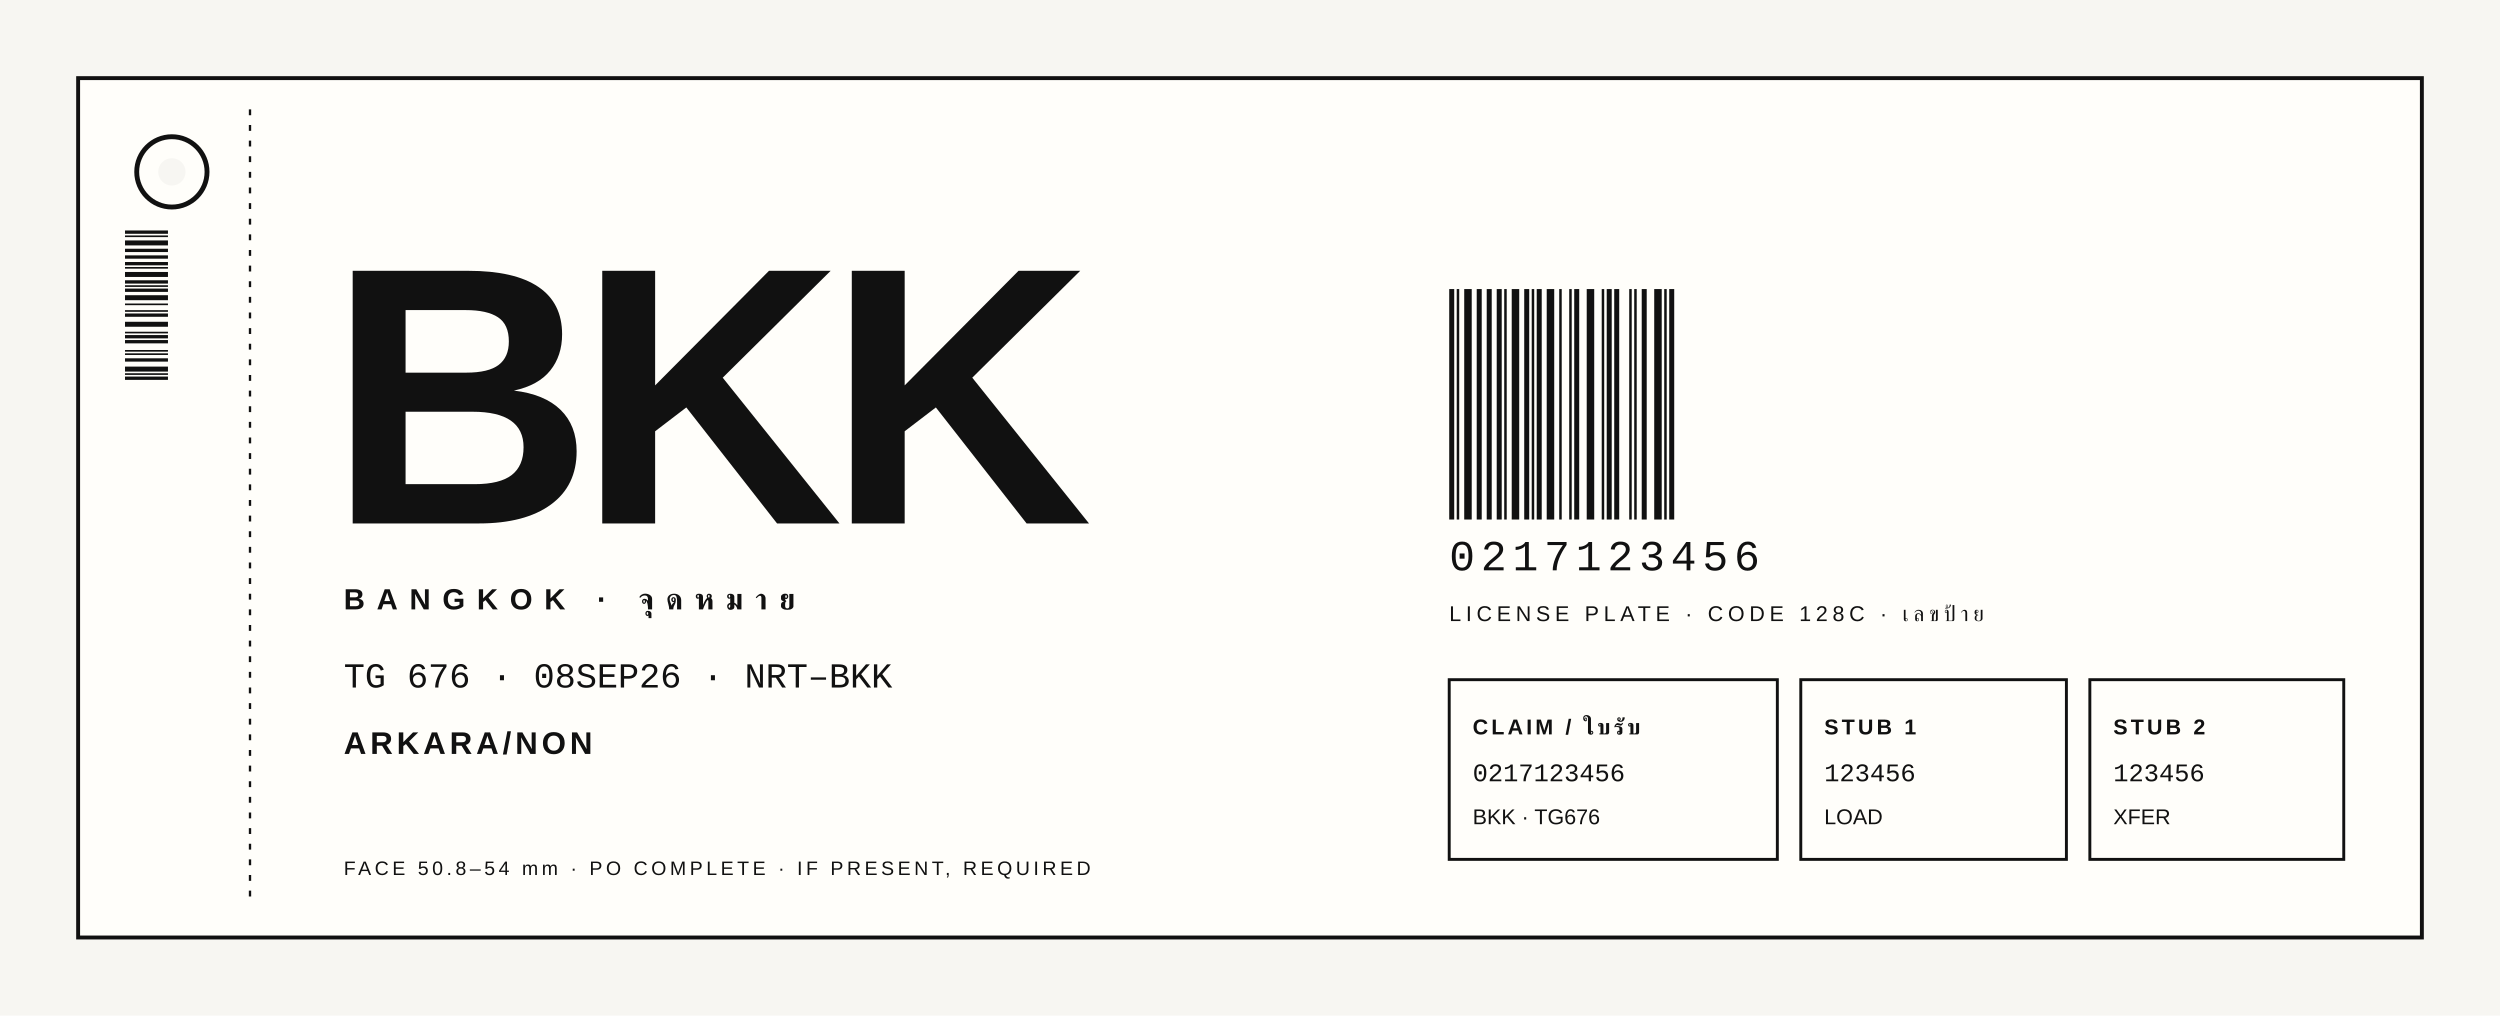
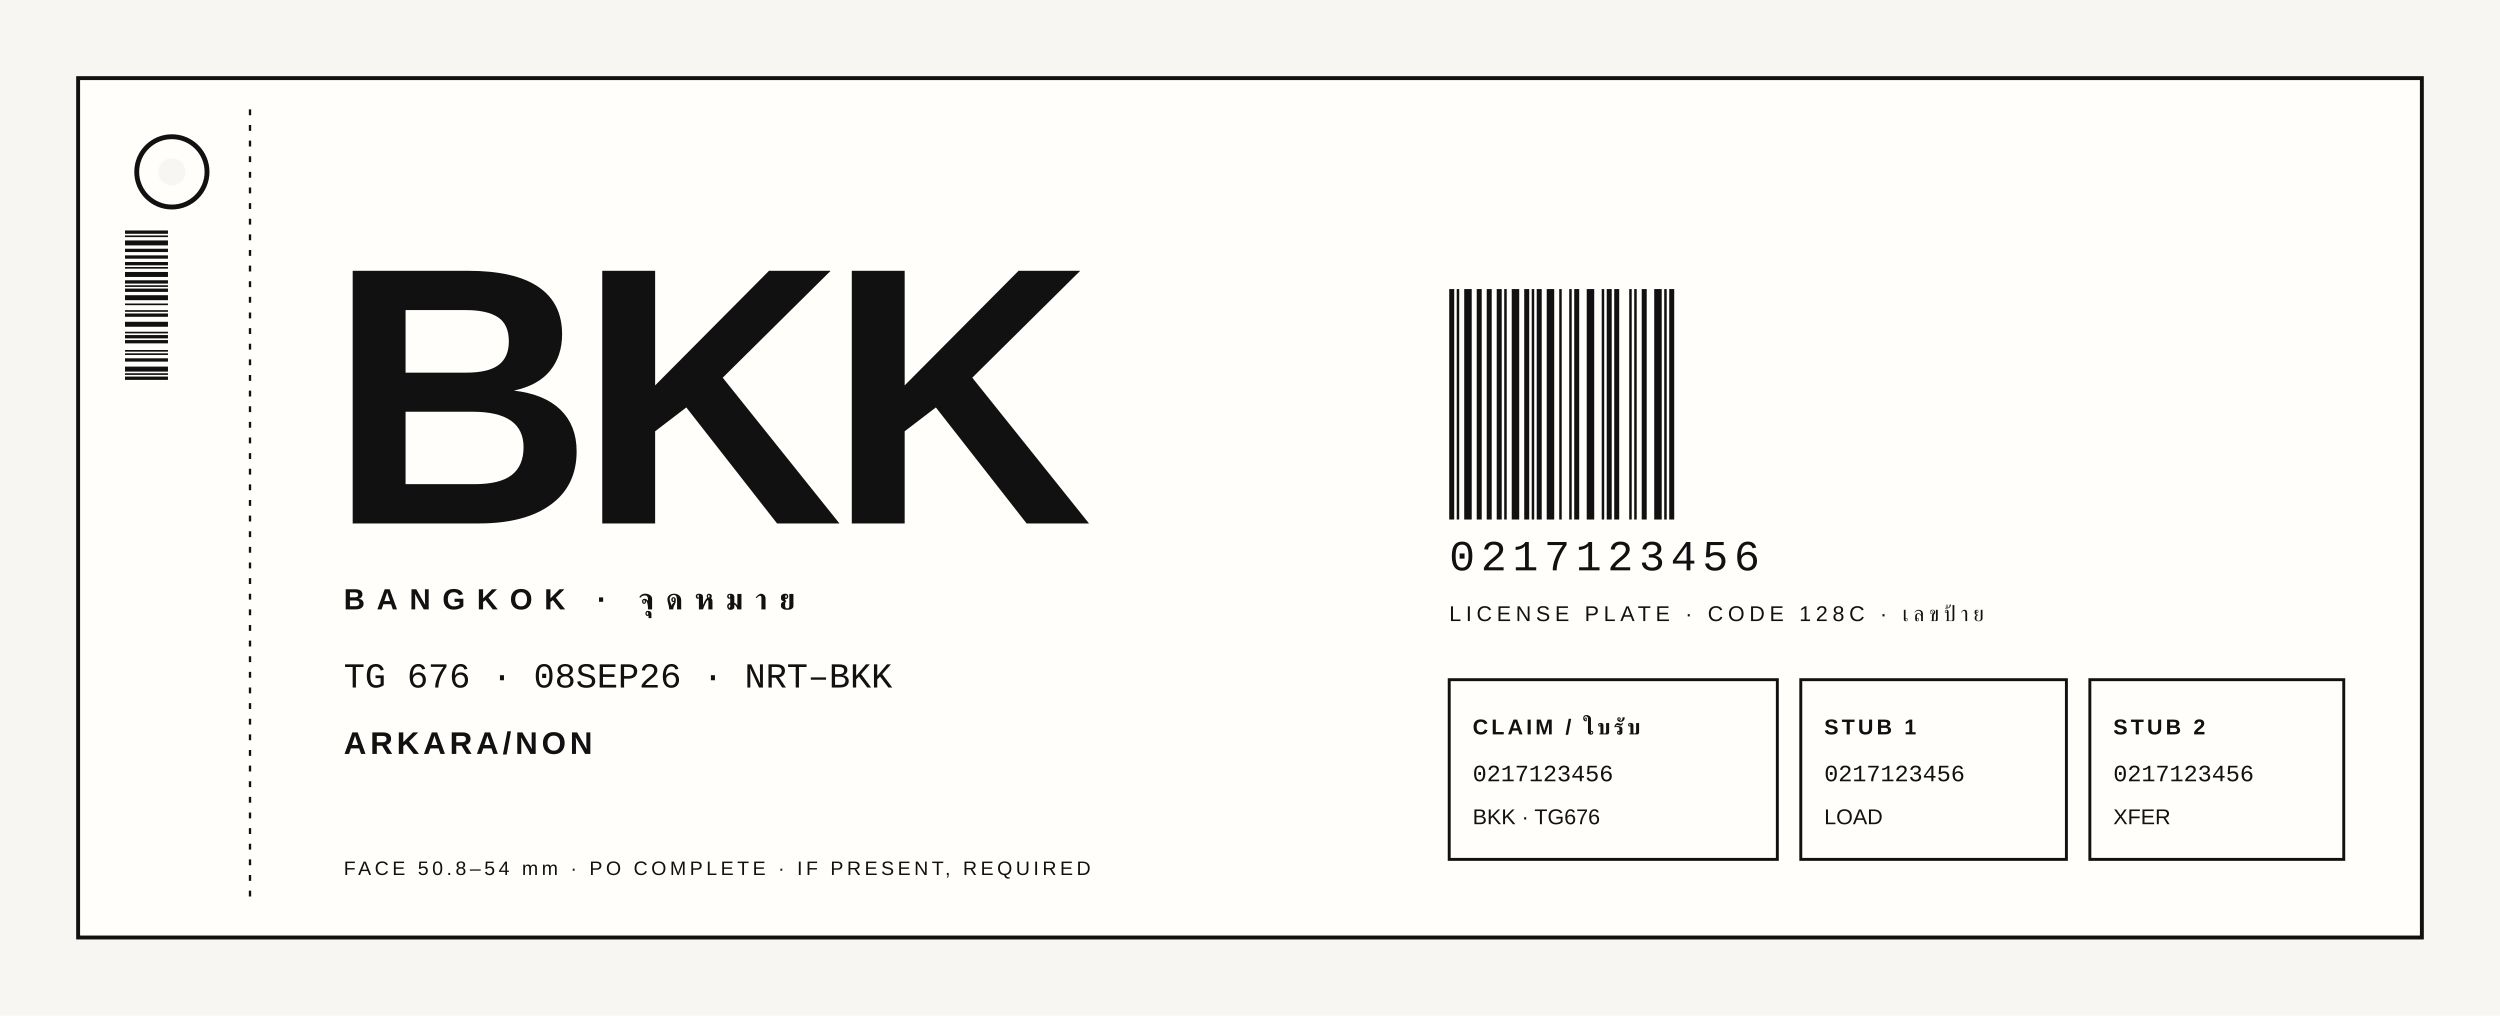
<svg xmlns="http://www.w3.org/2000/svg" viewBox="0 0 1280 520" role="img" aria-labelledby="title desc">
  <rect width="1280" height="520" fill="#F7F6F2" />
  <rect x="40" y="40" width="1200" height="440" fill="#FFFEFA" stroke="#111111" stroke-width="2" />
  <circle cx="88" cy="88" r="18" fill="none" stroke="#111111" stroke-width="2.5" />
  <circle cx="88" cy="88" r="7" fill="#F7F6F2" />
  <g stroke="#111111" stroke-width="1.2" stroke-dasharray="3 5">
    <line x1="128" y1="56" x2="128" y2="464" />
  </g>
  <rect x="64.00" y="118.00" width="22.00" height="1.70" fill="#111111" />
  <rect x="64.00" y="120.55" width="22.00" height="0.85" fill="#111111" />
  <rect x="64.00" y="123.10" width="22.00" height="2.55" fill="#111111" />
  <rect x="64.00" y="127.35" width="22.00" height="1.70" fill="#111111" />
  <rect x="64.00" y="130.75" width="22.00" height="1.70" fill="#111111" />
  <rect x="64.00" y="134.15" width="22.00" height="1.70" fill="#111111" />
  <rect x="64.00" y="136.70" width="22.00" height="0.85" fill="#111111" />
  <rect x="64.00" y="139.25" width="22.00" height="2.55" fill="#111111" />
  <rect x="64.00" y="143.50" width="22.00" height="1.70" fill="#111111" />
  <rect x="64.00" y="146.05" width="22.00" height="0.85" fill="#111111" />
  <rect x="64.00" y="147.75" width="22.00" height="1.70" fill="#111111" />
  <rect x="64.00" y="151.15" width="22.00" height="2.55" fill="#111111" />
  <rect x="64.00" y="155.40" width="22.00" height="0.85" fill="#111111" />
  <rect x="64.00" y="158.80" width="22.00" height="0.85" fill="#111111" />
  <rect x="64.00" y="160.50" width="22.00" height="1.70" fill="#111111" />
  <rect x="64.00" y="164.75" width="22.00" height="2.55" fill="#111111" />
  <rect x="64.00" y="169.85" width="22.00" height="0.85" fill="#111111" />
  <rect x="64.00" y="171.55" width="22.00" height="1.70" fill="#111111" />
  <rect x="64.00" y="174.10" width="22.00" height="1.70" fill="#111111" />
  <rect x="64.00" y="179.20" width="22.00" height="0.85" fill="#111111" />
  <rect x="64.00" y="180.90" width="22.00" height="0.85" fill="#111111" />
  <rect x="64.00" y="183.45" width="22.00" height="1.70" fill="#111111" />
  <rect x="64.00" y="187.70" width="22.00" height="2.55" fill="#111111" />
  <rect x="64.00" y="191.10" width="22.00" height="0.85" fill="#111111" />
  <rect x="64.00" y="192.80" width="22.00" height="1.70" fill="#111111" />
  <text x="168" y="268" font-family="Arial Narrow, Arial, Helvetica, sans-serif" font-size="188" font-weight="800" letter-spacing="-8" fill="#111111">BKK</text>
  <text x="176" y="312" font-family="Arial, Helvetica, sans-serif" font-size="15" font-weight="700" letter-spacing="6" fill="#111111">BANGKOK · จุดหมาย</text>
  <text x="176" y="352" font-family="ui-monospace, Courier New, monospace" font-size="18" fill="#111111">TG 676  ·  08SEP26  ·  NRT–BKK</text>
  <text x="176" y="386" font-family="Arial, Helvetica, sans-serif" font-size="16" font-weight="700" letter-spacing="2" fill="#111111">ARKARA/NON</text>
  <rect x="742.00" y="148.00" width="2.56" height="118.00" fill="#111111" />
  <rect x="745.84" y="148.00" width="1.28" height="118.00" fill="#111111" />
  <rect x="749.68" y="148.00" width="3.84" height="118.00" fill="#111111" />
  <rect x="756.08" y="148.00" width="2.56" height="118.00" fill="#111111" />
  <rect x="761.20" y="148.00" width="2.56" height="118.00" fill="#111111" />
  <rect x="766.32" y="148.00" width="2.56" height="118.00" fill="#111111" />
  <rect x="770.16" y="148.00" width="1.28" height="118.00" fill="#111111" />
  <rect x="774.00" y="148.00" width="3.84" height="118.00" fill="#111111" />
  <rect x="780.40" y="148.00" width="2.56" height="118.00" fill="#111111" />
  <rect x="784.24" y="148.00" width="1.28" height="118.00" fill="#111111" />
  <rect x="786.80" y="148.00" width="2.56" height="118.00" fill="#111111" />
  <rect x="791.92" y="148.00" width="3.84" height="118.00" fill="#111111" />
  <rect x="798.32" y="148.00" width="1.28" height="118.00" fill="#111111" />
  <rect x="803.44" y="148.00" width="1.28" height="118.00" fill="#111111" />
  <rect x="806.00" y="148.00" width="2.56" height="118.00" fill="#111111" />
  <rect x="812.40" y="148.00" width="3.84" height="118.00" fill="#111111" />
  <rect x="820.08" y="148.00" width="1.28" height="118.00" fill="#111111" />
  <rect x="822.64" y="148.00" width="2.56" height="118.00" fill="#111111" />
  <rect x="826.48" y="148.00" width="2.56" height="118.00" fill="#111111" />
  <rect x="834.16" y="148.00" width="1.28" height="118.00" fill="#111111" />
  <rect x="836.72" y="148.00" width="1.28" height="118.00" fill="#111111" />
  <rect x="840.56" y="148.00" width="2.56" height="118.00" fill="#111111" />
  <rect x="846.96" y="148.00" width="3.84" height="118.00" fill="#111111" />
  <rect x="852.08" y="148.00" width="1.28" height="118.00" fill="#111111" />
  <rect x="854.64" y="148.00" width="2.56" height="118.00" fill="#111111" />
  <text x="742" y="292" font-family="ui-monospace, Courier New, monospace" font-size="22" letter-spacing="3" fill="#111111">0217123456</text>
  <text x="742" y="318" font-family="Arial, Helvetica, sans-serif" font-size="11" letter-spacing="2.4" fill="#111111">LICENSE PLATE · CODE 128C · เลขป้าย</text>
  <g fill="none" stroke="#111111" stroke-width="1.5">
    <rect x="742" y="348" width="168" height="92" />
    <rect x="922" y="348" width="136" height="92" />
    <rect x="1070" y="348" width="130" height="92" />
  </g>
  <text x="754" y="376" font-family="Arial, Helvetica, sans-serif" font-size="11" font-weight="700" letter-spacing="1.6" fill="#111111">CLAIM / ใบรับ</text>
-   <text x="754" y="400" font-family="ui-monospace, Courier New, monospace" font-size="13" fill="#111111">0217123456</text>
+   <text x="754" y="400" font-family="ui-monospace, Courier New, monospace" font-size="12" fill="#111111">0217123456</text>
  <text x="754" y="422" font-family="Arial, Helvetica, sans-serif" font-size="11" fill="#111111">BKK · TG676</text>
  <text x="934" y="376" font-family="Arial, Helvetica, sans-serif" font-size="11" font-weight="700" letter-spacing="1.6" fill="#111111">STUB 1</text>
-   <text x="934" y="400" font-family="ui-monospace, Courier New, monospace" font-size="13" fill="#111111">123456</text>
+   <text x="934" y="400" font-family="ui-monospace, Courier New, monospace" font-size="12" fill="#111111">0217123456</text>
  <text x="934" y="422" font-family="Arial, Helvetica, sans-serif" font-size="11" fill="#111111">LOAD</text>
  <text x="1082" y="376" font-family="Arial, Helvetica, sans-serif" font-size="11" font-weight="700" letter-spacing="1.6" fill="#111111">STUB 2</text>
-   <text x="1082" y="400" font-family="ui-monospace, Courier New, monospace" font-size="13" fill="#111111">123456</text>
+   <text x="1082" y="400" font-family="ui-monospace, Courier New, monospace" font-size="12" fill="#111111">0217123456</text>
  <text x="1082" y="422" font-family="Arial, Helvetica, sans-serif" font-size="11" fill="#111111">XFER</text>
  <text x="176" y="448" font-family="Arial, Helvetica, sans-serif" font-size="10" letter-spacing="1.8" fill="#111111">FACE 50.8–54 mm · PO COMPLETE · IF PRESENT, REQUIRED</text>
</svg>
